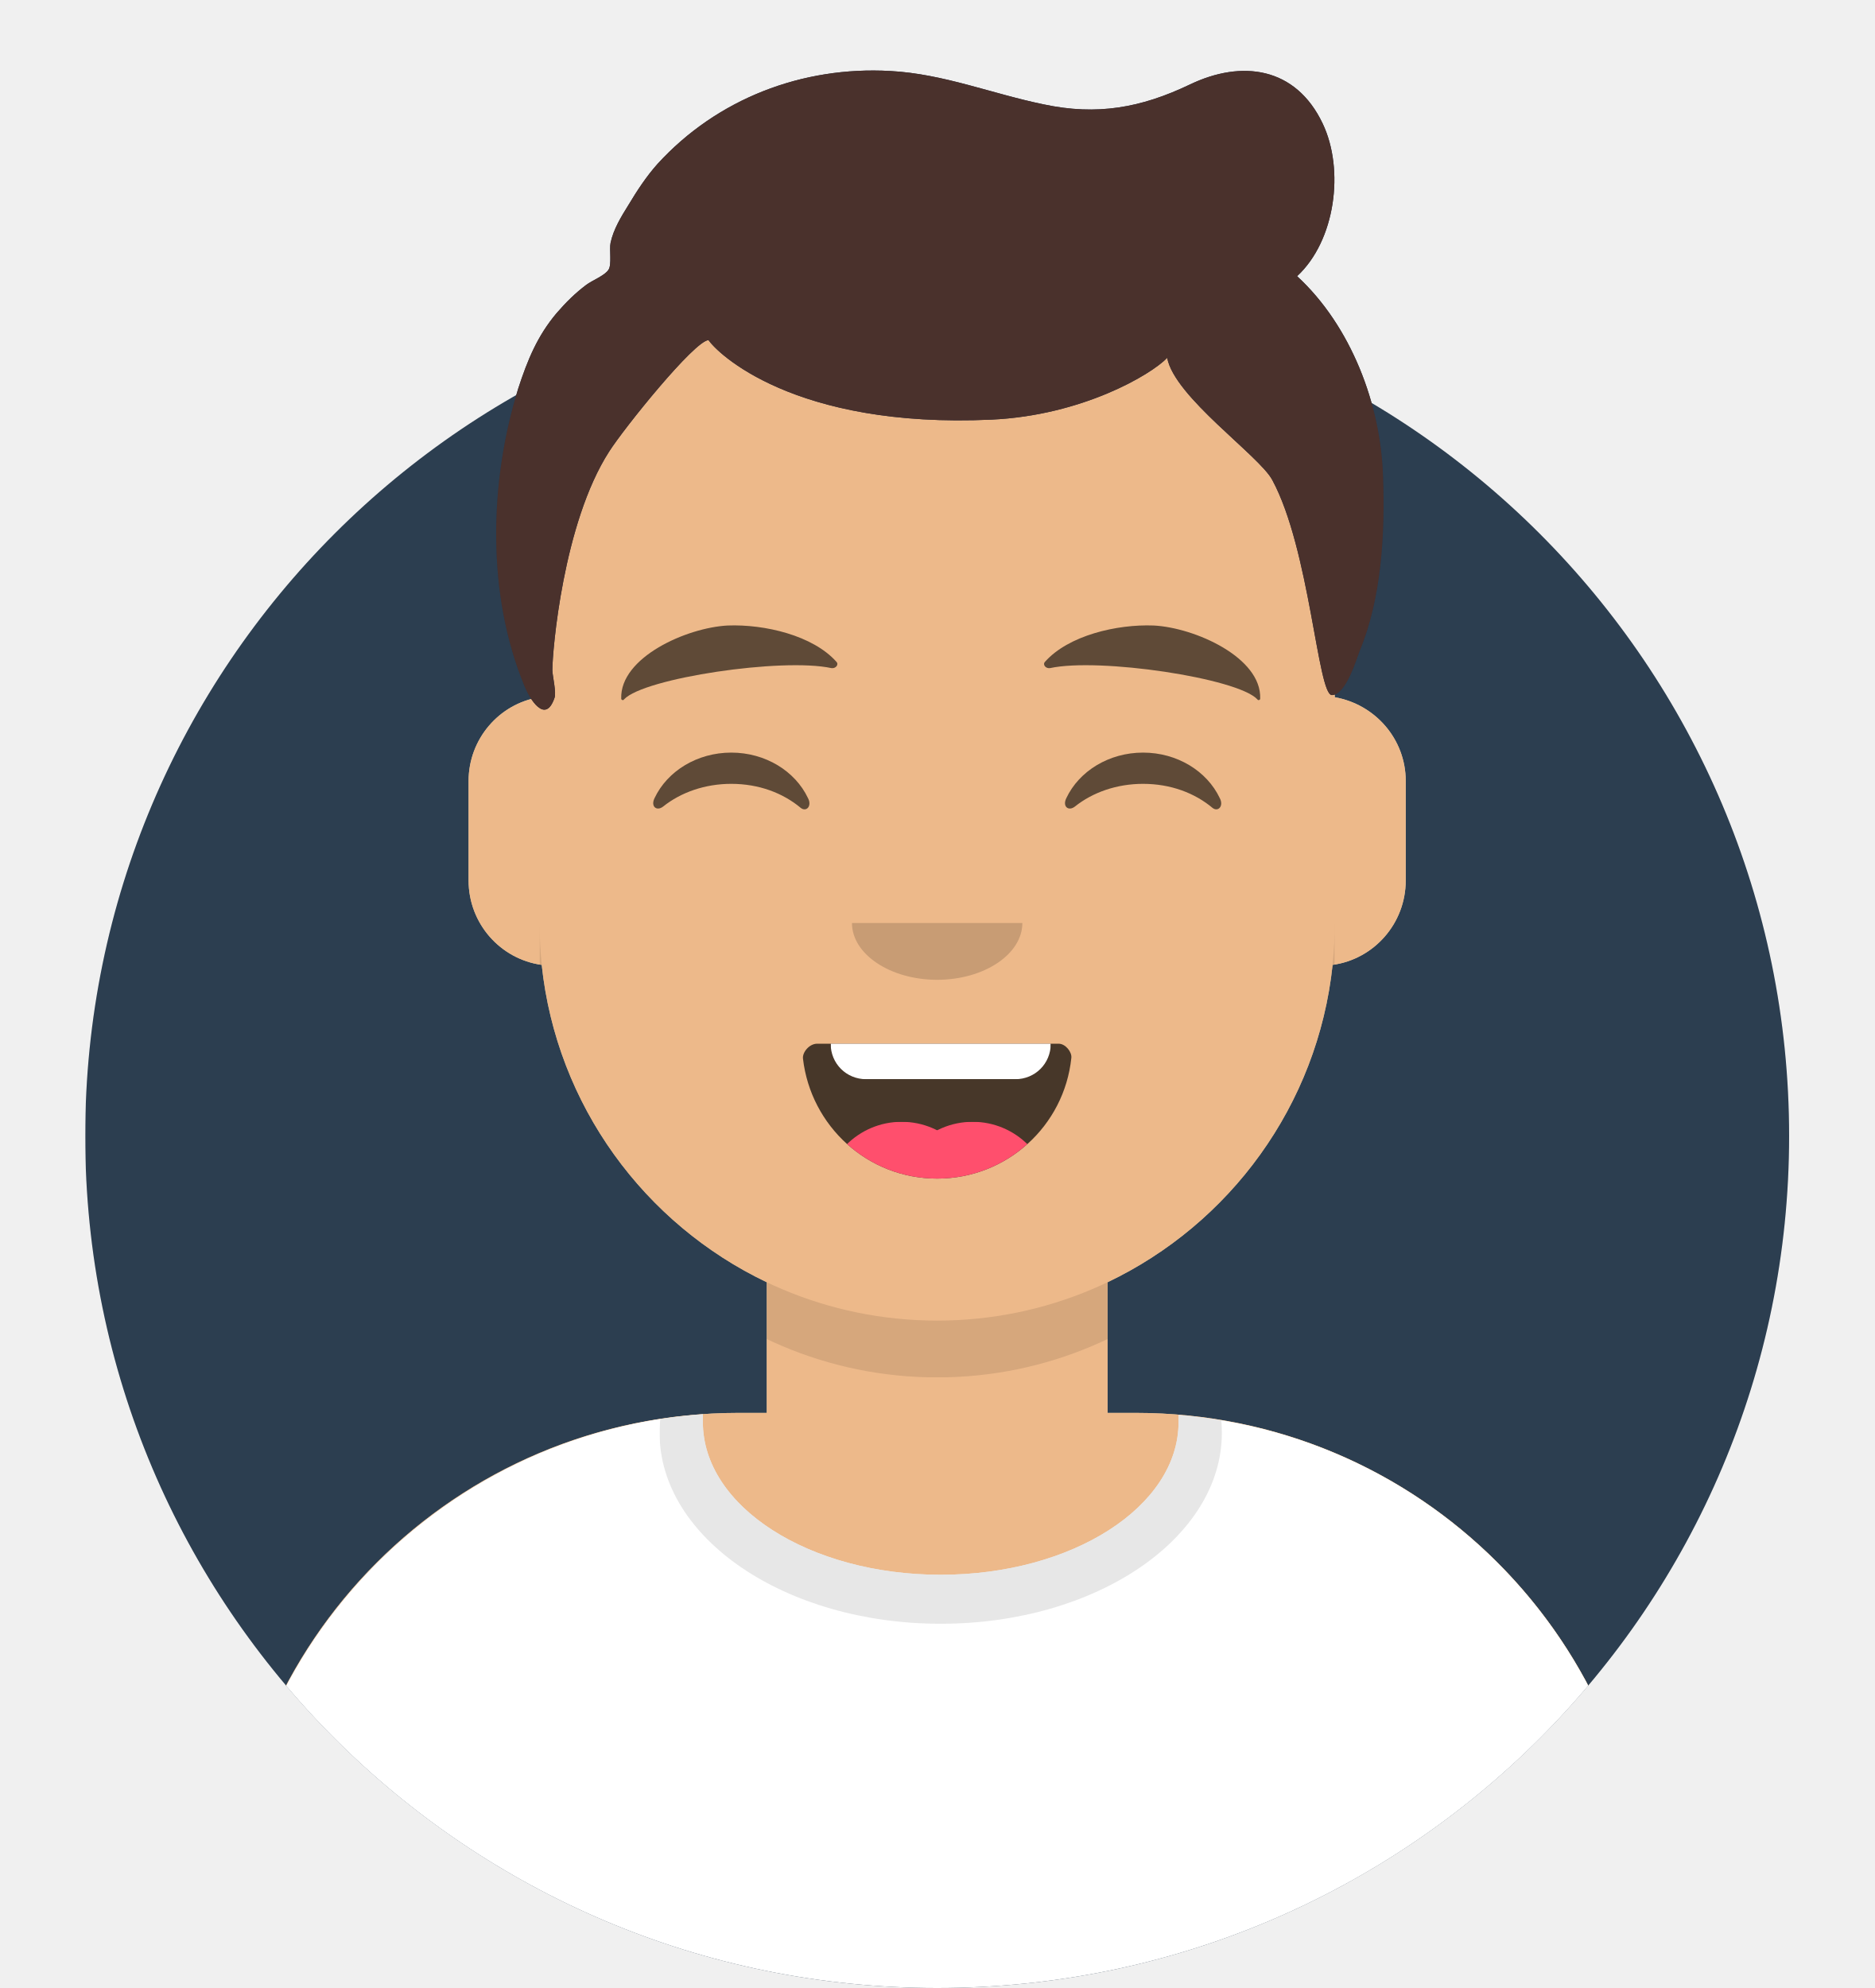
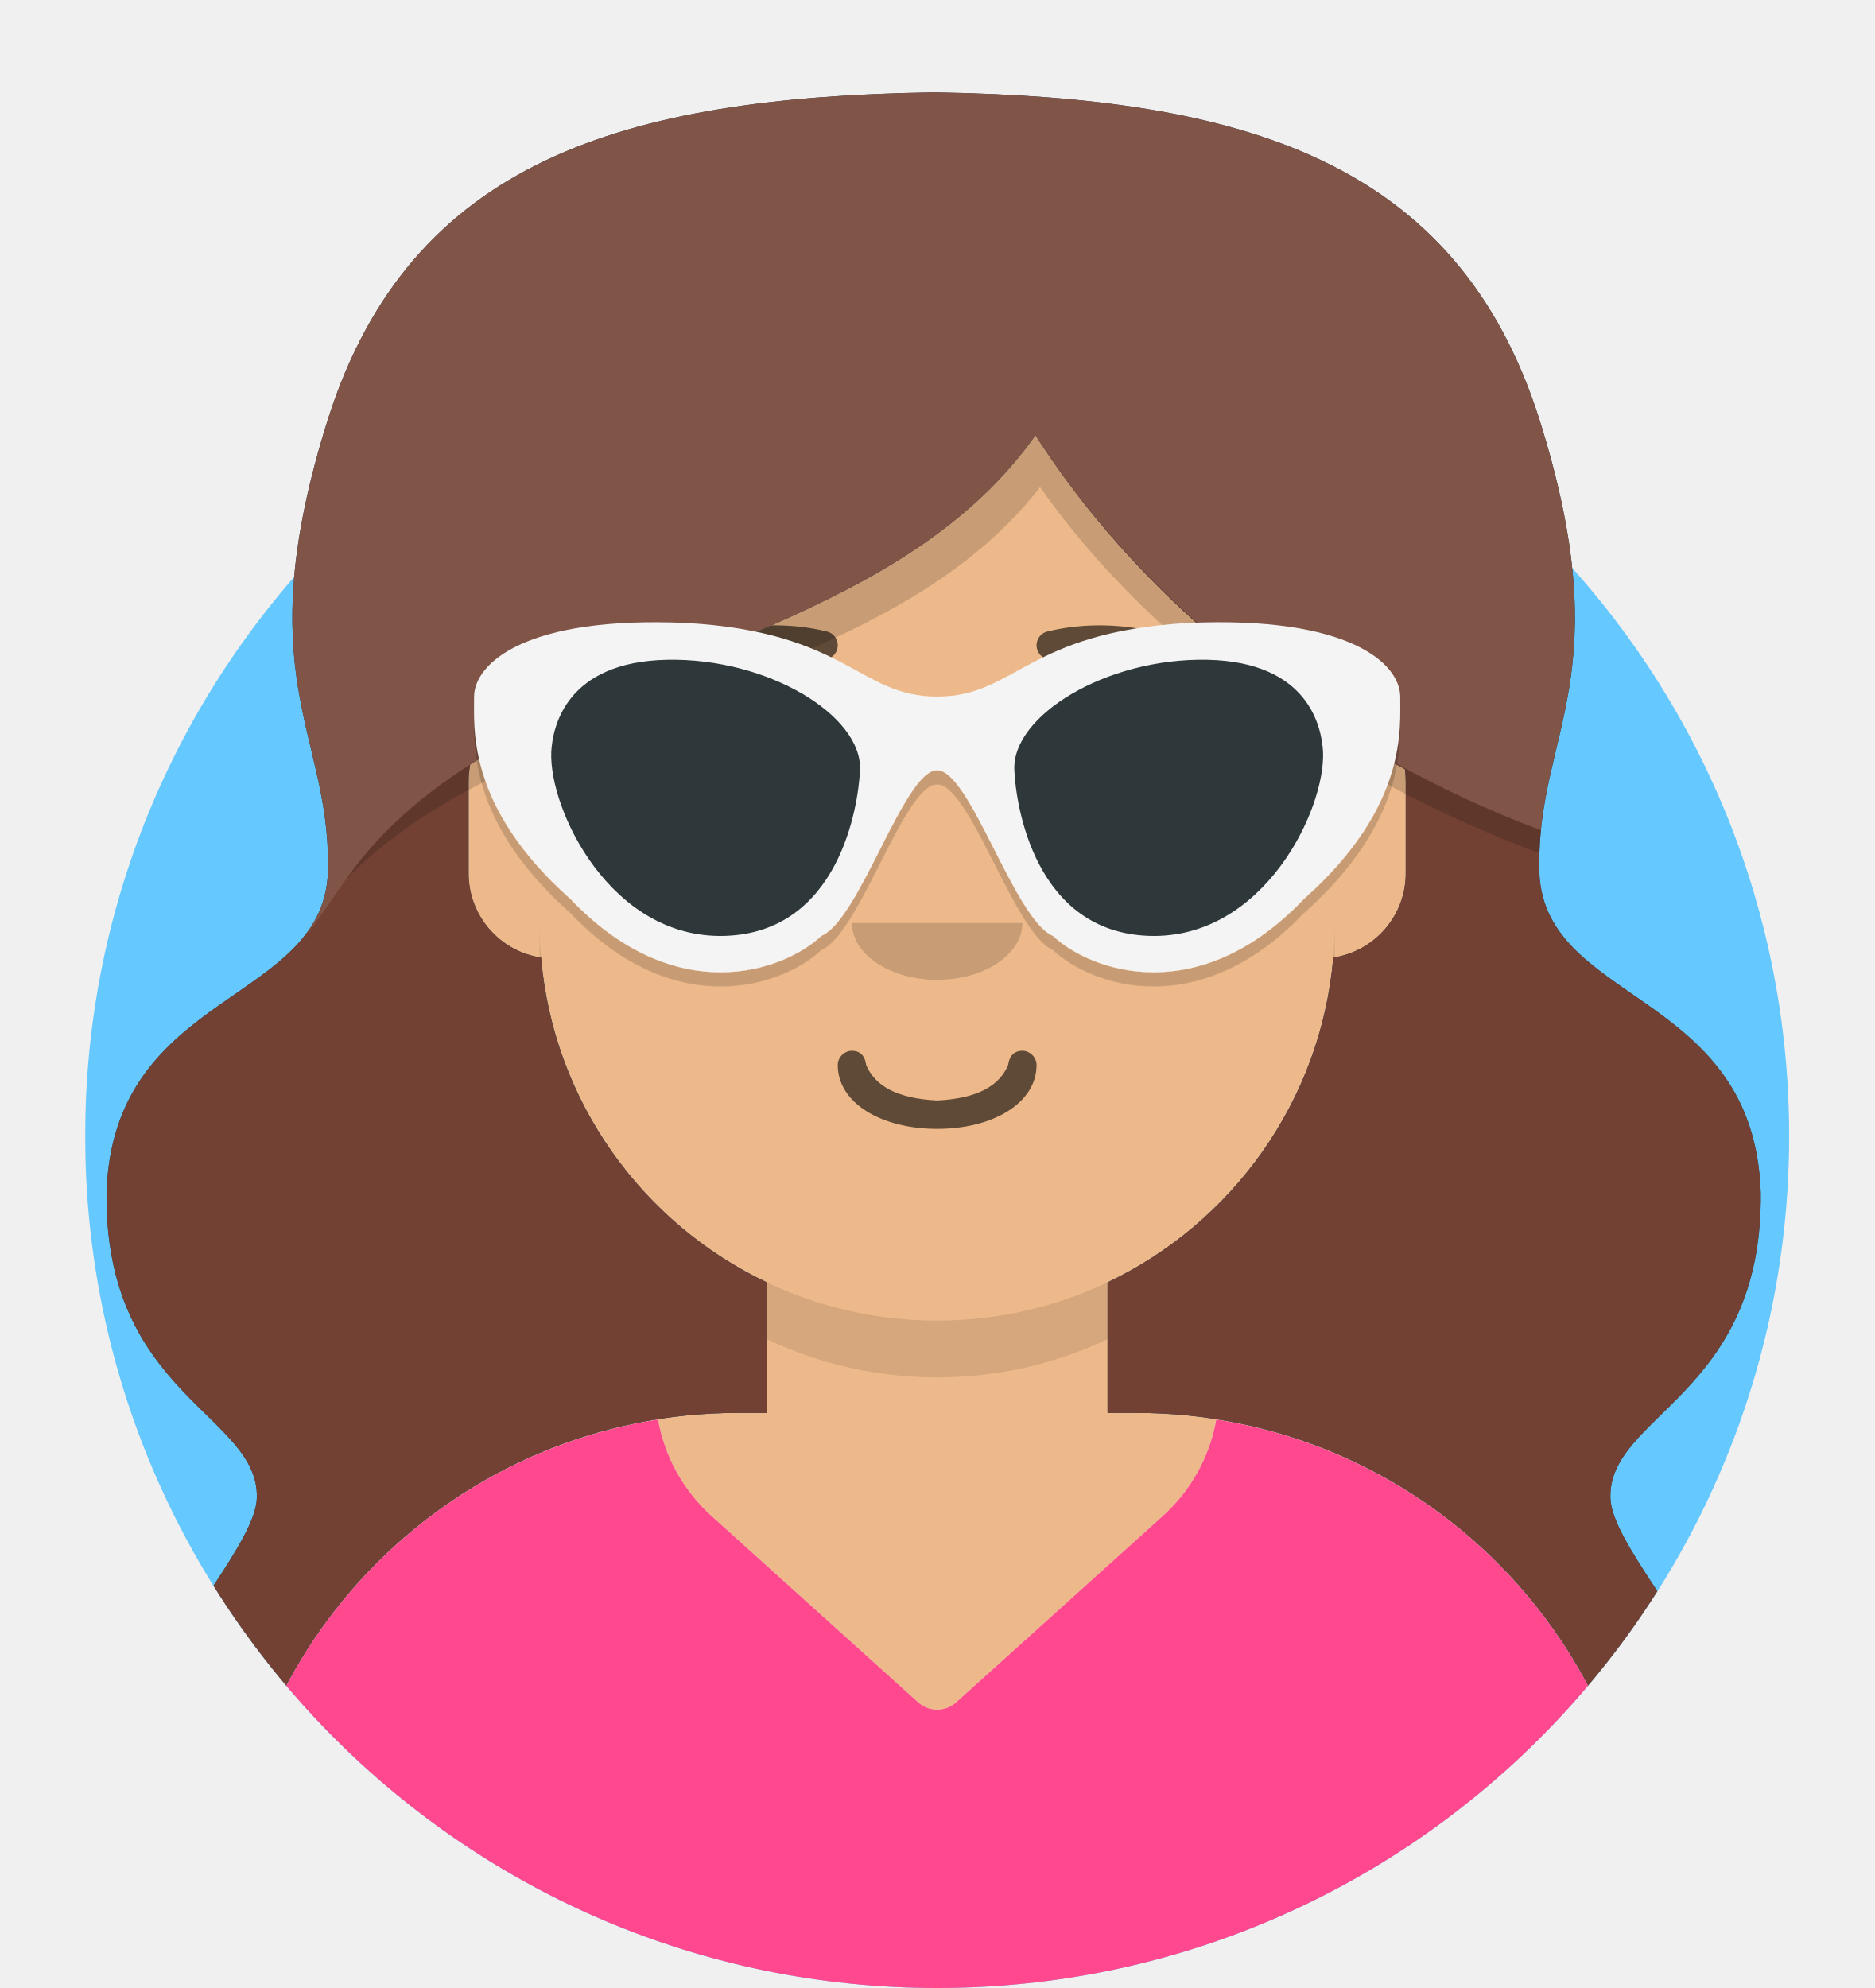
- <svg xmlns="http://www.w3.org/2000/svg" version="1.1" id="Layer_1" x="0px" y="0px" viewBox="0 0 264 280" style="enable-background:new 0 0 264 280;" xml:space="preserve">
-   <style type="text/css">
- 	.st0{fill-rule:evenodd;clip-rule:evenodd;fill:#E6E6E6;}
- 	.st1{filter:url(#Adobe_OpacityMaskFilter);}
- 	.st2{fill-rule:evenodd;clip-rule:evenodd;fill:#FFFFFF;}
- 	.st3{mask:url(#mask-2_1_);}
- 	.st4{fill-rule:evenodd;clip-rule:evenodd;fill:#2C3E50;}
- 	.st5{filter:url(#Adobe_OpacityMaskFilter_1_);}
- 	.st6{mask:url(#mask-4_1_);}
- 	.st7{fill-rule:evenodd;clip-rule:evenodd;fill:#D0C6AC;}
- 	.st8{filter:url(#Adobe_OpacityMaskFilter_2_);}
- 	.st9{mask:url(#mask-6_1_);}
- 	.st10{fill-rule:evenodd;clip-rule:evenodd;fill:#EDB98A;}
- 	.st11{filter:url(#Adobe_OpacityMaskFilter_3_);}
- 	.st12{mask:url(#mask-6_2_);fill-rule:evenodd;clip-rule:evenodd;fill-opacity:0.1;}
- 	.st13{filter:url(#Adobe_OpacityMaskFilter_4_);}
- 	.st14{mask:url(#react-mask-952_1_);}
- 	.st15{filter:url(#Adobe_OpacityMaskFilter_5_);}
- 	.st16{opacity:0.6;mask:url(#react-mask-952_2_);}
- 	.st17{fill-rule:evenodd;clip-rule:evenodd;fill-opacity:0.16;}
- 	.st18{fill-rule:evenodd;clip-rule:evenodd;fill-opacity:0.7;}
- 	.st19{filter:url(#Adobe_OpacityMaskFilter_6_);}
- 	.st20{mask:url(#react-mask-934_1_);fill-rule:evenodd;clip-rule:evenodd;fill:#FFFFFF;}
- 	.st21{filter:url(#Adobe_OpacityMaskFilter_7_);}
- 	.st22{mask:url(#react-mask-934_2_);}
- 	.st23{fill-rule:evenodd;clip-rule:evenodd;fill:#FF4F6D;}
- 	.st24{fill-rule:evenodd;clip-rule:evenodd;fill-opacity:0.6;}
- 	.st25{filter:url(#Adobe_OpacityMaskFilter_8_);}
- 	.st26{mask:url(#react-mask-925_1_);}
- 	.st27{fill-rule:evenodd;clip-rule:evenodd;fill:#28354B;}
- 	.st28{filter:url(#Adobe_OpacityMaskFilter_9_);}
- 	.st29{mask:url(#react-mask-924_1_);}
- 	.st30{fill-rule:evenodd;clip-rule:evenodd;fill:#4A312C;}
- </style>
-   <g>
-     <g transform="translate(-825, -1100)">
+ <svg xmlns="http://www.w3.org/2000/svg" xmlns:xlink="http://www.w3.org/1999/xlink" width="264px" height="280px" viewBox="0 0 264 280" version="1.1">
+   <defs>
+     <circle id="react-path-1" cx="120" cy="120" r="120" />
+     <path d="M12,160 C12,226.274 65.726,280 132,280 C198.274,280 252,226.274 252,160 L264,160 L264,-1.42108547e-14 L-3.19744231e-14,-1.42108547e-14 L-3.19744231e-14,160 L12,160 Z" id="react-path-2" />
+     <path d="M124,144.611 L124,163 L128,163 L128,163 C167.765,163 200,195.235 200,235 L200,244 L0,244 L0,235 C-4.86974701e-15,195.235 32.235,163 72,163 L72,163 L76,163 L76,144.611 C58.763,136.422 46.372,119.687 44.305,99.881 C38.48,99.058 34,94.052 34,88 L34,74 C34,68.054 38.325,63.118 44,62.166 L44,56 L44,56 C44,25.072 69.072,5.68137151e-15 100,0 L100,0 L100,0 C130.928,-5.68137151e-15 156,25.072 156,56 L156,62.166 C161.675,63.118 166,68.054 166,74 L166,88 C166,94.052 161.52,99.058 155.695,99.881 C153.628,119.687 141.237,136.422 124,144.611 Z" id="react-path-3" />
+   </defs>
+   <g id="Avataaar" stroke="none" stroke-width="1" fill="none" fill-rule="evenodd">
+     <g transform="translate(-825, -1100)" id="Avataaar/Circle">
      <g transform="translate(825, 1100)">
-         <g id="Circle" transform="translate(12, 40)">
-           <g id="Circle-Background">
-             <circle class="st0" cx="120" cy="120" r="120" />
-           </g>
-           <defs>
-             <filter id="Adobe_OpacityMaskFilter" filterUnits="userSpaceOnUse" x="0" y="0" width="240" height="240">
-               <feColorMatrix type="matrix" values="1 0 0 0 0  0 1 0 0 0  0 0 1 0 0  0 0 0 1 0" />
-             </filter>
-           </defs>
-           <mask maskUnits="userSpaceOnUse" x="0" y="0" width="240" height="240" id="mask-2_1_">
-             <g class="st1">
-               <circle id="path-1_1_" class="st2" cx="120" cy="120" r="120" />
-             </g>
+         <g id="Circle" stroke-width="1" fill-rule="evenodd" transform="translate(12, 40)">
+           <mask id="react-mask-4" fill="white">
+             <use xlink:href="#react-path-1" />
          </mask>
-           <g class="st3">
-             <rect class="st4" width="240" height="240" />
+           <use id="Circle-Background" fill="#E6E6E6" xlink:href="#react-path-1" />
+           <g id="Color/Palette/Blue-01" mask="url(#react-mask-4)" fill="#65C9FF">
+             <rect id="🖍Color" x="0" y="0" width="240" height="240" />
          </g>
        </g>
-         <g id="Mask">
- 			</g>
-         <defs>
-           <filter id="Adobe_OpacityMaskFilter_1_" filterUnits="userSpaceOnUse" x="-1" y="0" width="265" height="280">
-             <feColorMatrix type="matrix" values="1 0 0 0 0  0 1 0 0 0  0 0 1 0 0  0 0 0 1 0" />
-           </filter>
-         </defs>
-         <mask maskUnits="userSpaceOnUse" x="-1" y="0" width="265" height="280" id="mask-4_1_">
-           <g class="st5">
-             <path id="path-3_1_" class="st2" d="M12,160c0,66.3,53.7,120,120,120s120-53.7,120-120h12V0H0v160H12z" />
-           </g>
+         <mask id="react-mask-5" fill="white">
+           <use xlink:href="#react-path-2" />
        </mask>
-         <g id="Avataaar" class="st6">
+         <g id="Mask" />
+         <g id="Avataaar" stroke-width="1" fill-rule="evenodd" mask="url(#react-mask-5)">
          <g id="Body" transform="translate(32, 36)">
-             <g>
-               <path class="st7" d="M124,144.6V163h4l0,0c39.8,0,72,32.2,72,72v9H0v-9c0-39.8,32.2-72,72-72l0,0h4v-18.4        c-17.2-8.2-29.6-24.9-31.7-44.7C38.5,99.1,34,94.1,34,88V74c0-5.9,4.3-10.9,10-11.8V56l0,0c0-30.9,25.1-56,56-56l0,0l0,0        c30.9,0,56,25.1,56,56v6.2c5.7,1,10,5.9,10,11.8v14c0,6.1-4.5,11.1-10.3,11.9C153.6,119.7,141.2,136.4,124,144.6z" />
-             </g>
-             <defs>
-               <filter id="Adobe_OpacityMaskFilter_2_" filterUnits="userSpaceOnUse" x="-32" y="0" width="264" height="244">
-                 <feColorMatrix type="matrix" values="1 0 0 0 0  0 1 0 0 0  0 0 1 0 0  0 0 0 1 0" />
-               </filter>
-             </defs>
-             <mask maskUnits="userSpaceOnUse" x="-32" y="0" width="264" height="244" id="mask-6_1_">
-               <g class="st8">
-                 <path id="path-5_1_" class="st2" d="M124,144.6V163h4l0,0c39.8,0,72,32.2,72,72v9H0v-9c0-39.8,32.2-72,72-72l0,0h4v-18.4         c-17.2-8.2-29.6-24.9-31.7-44.7C38.5,99.1,34,94.1,34,88V74c0-5.9,4.3-10.9,10-11.8V56l0,0c0-30.9,25.1-56,56-56l0,0l0,0         c30.9,0,56,25.1,56,56v6.2c5.7,1,10,5.9,10,11.8v14c0,6.1-4.5,11.1-10.3,11.9C153.6,119.7,141.2,136.4,124,144.6z" />
-               </g>
+             <mask id="react-mask-6" fill="white">
+               <use xlink:href="#react-path-3" />
            </mask>
-             <g class="st9">
-               <g id="Color" transform="translate(-32, 0)">
-                 <rect class="st10" width="264" height="244" />
+             <use fill="#D0C6AC" xlink:href="#react-path-3" />
+             <g id="Skin/👶🏽-03-Brown" mask="url(#react-mask-6)" fill="#EDB98A">
+               <g transform="translate(0, 0)" id="Color">
+                 <rect x="0" y="0" width="264" height="280" />
              </g>
            </g>
+             <path d="M156,79 L156,102 C156,132.928 130.928,158 100,158 C69.072,158 44,132.928 44,102 L44,79 L44,94 C44,124.928 69.072,150 100,150 C130.928,150 156,124.928 156,94 L156,79 Z" id="Neck-Shadow" fill-opacity="0.1" fill="#000000" mask="url(#react-mask-6)" />
+           </g>
+           <g id="Clothing/Shirt-V-Neck" transform="translate(0, 170)">
            <defs>
-               <filter id="Adobe_OpacityMaskFilter_3_" filterUnits="userSpaceOnUse" x="44" y="79" width="112" height="79">
-                 <feColorMatrix type="matrix" values="1 0 0 0 0  0 1 0 0 0  0 0 1 0 0  0 0 0 1 0" />
-               </filter>
+               <path d="M171.32,29.936 C205.706,35.367 232,65.139 232,101.052 L232,110 L32,110 L32,101.052 C32,65.138 58.294,35.366 92.682,29.936 C93.584,35.005 96.116,39.824 100.236,43.539 L100.236,43.539 L129.321,69.768 C130.843,71.14 133.157,71.14 134.679,69.768 L134.679,69.768 L163.764,43.539 C164.189,43.155 164.601,42.756 164.998,42.343 C168.414,38.787 170.517,34.452 171.32,29.936 Z" id="react-path-75" />
            </defs>
-             <mask maskUnits="userSpaceOnUse" x="44" y="79" width="112" height="79" id="mask-6_2_">
-               <g class="st11">
-                 <path id="path-5_2_" class="st2" d="M124,144.6V163h4l0,0c39.8,0,72,32.2,72,72v9H0v-9c0-39.8,32.2-72,72-72l0,0h4v-18.4         c-17.2-8.2-29.6-24.9-31.7-44.7C38.5,99.1,34,94.1,34,88V74c0-5.9,4.3-10.9,10-11.8V56l0,0c0-30.9,25.1-56,56-56l0,0l0,0         c30.9,0,56,25.1,56,56v6.2c5.7,1,10,5.9,10,11.8v14c0,6.1-4.5,11.1-10.3,11.9C153.6,119.7,141.2,136.4,124,144.6z" />
-               </g>
+             <mask id="react-mask-76" fill="white">
+               <use xlink:href="#react-path-75" />
            </mask>
-             <path id="Neck-Shadow" class="st12" d="M156,79v23c0,30.9-25.1,56-56,56s-56-25.1-56-56V79v15c0,30.9,25.1,56,56,56       s56-25.1,56-56V79z" />
+             <use id="Clothes" fill="#E6E6E6" fill-rule="evenodd" xlink:href="#react-path-75" />
+             <g id="Color/Palette/Gray-01" mask="url(#react-mask-76)" fill-rule="evenodd" fill="#FF488E">
+               <rect id="🖍Color" x="0" y="0" width="264" height="110" />
+             </g>
          </g>
-           <g transform="translate(0, 170)">
-             <g id="Clothes">
-               <path class="st0" d="M166,29.3c37,3,66,34,66,71.8v8.9H32v-8.9C32,63,61.6,31.8,99,29.2c0,0.4,0,0.7,0,1.1        c0,11.9,15,21.5,33.5,21.5S166,42.2,166,30.3C166,30,166,29.6,166,29.3z" />
+           <g id="Face" transform="translate(76, 82)" fill="#000000">
+             <g id="Mouth/Twinkle" transform="translate(2, 52)" fill-opacity="0.6" fill-rule="nonzero" fill="#000000">
+               <path d="M40,16 C40,21.372 46.158,25 54,25 C61.842,25 68,21.372 68,16 C68,14.895 67.05,14 66,14 C64.707,14 64.13,14.905 64,16 C62.758,18.938 59.683,20.716 54,21 C48.317,20.716 45.242,18.938 44,16 C43.87,14.905 43.293,14 42,14 C40.95,14 40,14.895 40,16 Z" id="Mouth" />
            </g>
-             <defs>
-               <filter id="Adobe_OpacityMaskFilter_4_" filterUnits="userSpaceOnUse" x="0" y="0" width="264" height="110">
-                 <feColorMatrix type="matrix" values="1 0 0 0 0  0 1 0 0 0  0 0 1 0 0  0 0 0 1 0" />
-               </filter>
-             </defs>
-             <mask maskUnits="userSpaceOnUse" x="0" y="0" width="264" height="110" id="react-mask-952_1_">
-               <g class="st13">
-                 <path id="react-path-951_1_" class="st2" d="M166,29.3c37,3,66,34,66,71.8v8.9H32v-8.9C32,63,61.6,31.8,99,29.2         c0,0.4,0,0.7,0,1.1c0,11.9,15,21.5,33.5,21.5S166,42.2,166,30.3C166,30,166,29.6,166,29.3z" />
-               </g>
-             </mask>
-             <g class="st14">
-               <rect class="st2" width="264" height="110" />
+             <g id="Nose/Default" transform="translate(28, 40)" fill-opacity="0.16">
+               <path d="M16,8 C16,12.418 21.373,16 28,16 L28,16 C34.627,16 40,12.418 40,8" id="Nose" />
            </g>
-             <defs>
-               <filter id="Adobe_OpacityMaskFilter_5_" filterUnits="userSpaceOnUse" x="92.9" y="4.9" width="79.3" height="53.8">
-                 <feColorMatrix type="matrix" values="1 0 0 0 0  0 1 0 0 0  0 0 1 0 0  0 0 0 1 0" />
-               </filter>
-             </defs>
-             <mask maskUnits="userSpaceOnUse" x="92.9" y="4.9" width="79.3" height="53.8" id="react-mask-952_2_">
-               <g class="st15">
-                 <path id="react-path-951_2_" class="st2" d="M166,29.3c37,3,66,34,66,71.8v8.9H32v-8.9C32,63,61.6,31.8,99,29.2         c0,0.4,0,0.7,0,1.1c0,11.9,15,21.5,33.5,21.5S166,42.2,166,30.3C166,30,166,29.6,166,29.3z" />
-               </g>
-             </mask>
-             <g id="Shadowy" class="st16">
-               <g transform="translate(92, 4)">
-                 <ellipse class="st17" cx="40.5" cy="27.8" rx="39.6" ry="26.9" />
+             <g id="Eyes/Default-😀" transform="translate(0, 8)" fill-opacity="0.6">
+               <circle id="Eye" cx="30" cy="22" r="6" />
+               <circle id="Eye" cx="82" cy="22" r="6" />
+             </g>
+             <g id="Eyebrow/Outline/Default" fill-opacity="0.6">
+               <g id="I-Browse" transform="translate(12, 6)">
+                 <path d="M3.63,11.159 C7.545,5.65 18.278,2.561 27.523,4.831 C28.596,5.095 29.679,4.439 29.942,3.366 C30.206,2.293 29.55,1.21 28.477,0.947 C17.74,-1.69 5.312,1.887 0.37,8.841 C-0.27,9.742 -0.059,10.99 0.841,11.63 C1.742,12.27 2.99,12.059 3.63,11.159 Z" id="Eyebrow" fill-rule="nonzero" />
+                 <path d="M61.63,11.159 C65.545,5.65 76.278,2.561 85.523,4.831 C86.596,5.095 87.679,4.439 87.942,3.366 C88.206,2.293 87.55,1.21 86.477,0.947 C75.74,-1.69 63.312,1.887 58.37,8.841 C57.73,9.742 57.941,10.99 58.841,11.63 C59.742,12.27 60.99,12.059 61.63,11.159 Z" id="Eyebrow" fill-rule="nonzero" transform="translate(73.00015, 6.039198) scale(-1, 1) translate(-73.00015, -6.039198) " />
              </g>
            </g>
          </g>
-           <g id="Face" transform="translate(76, 82)">
-             <g transform="translate(2, 52)">
-               <g id="Mouth">
-                 <path class="st18" d="M35.1,15.1C36.2,24.6,44.2,32,54,32c9.8,0,17.9-7.4,18.9-17c0.1-0.8-0.8-2-1.8-2c-14.9,0-26.3,0-34,0         C36,13,35,14.2,35.1,15.1z" />
-               </g>
-               <defs>
-                 <filter id="Adobe_OpacityMaskFilter_6_" filterUnits="userSpaceOnUse" x="39" y="2" width="31" height="16">
-                   <feColorMatrix type="matrix" values="1 0 0 0 0  0 1 0 0 0  0 0 1 0 0  0 0 0 1 0" />
-                 </filter>
-               </defs>
-               <mask maskUnits="userSpaceOnUse" x="39" y="2" width="31" height="16" id="react-mask-934_1_">
-                 <g class="st19">
-                   <path id="react-path-933_1_" class="st2" d="M35.1,15.1C36.2,24.6,44.2,32,54,32c9.8,0,17.9-7.4,18.9-17          c0.1-0.8-0.8-2-1.8-2c-14.9,0-26.3,0-34,0C36,13,35,14.2,35.1,15.1z" />
+           <g id="Top" stroke-width="1" fill-rule="evenodd">
+             <defs>
+               <rect id="react-path-56" x="0" y="0" width="264" height="280" />
+               <path d="M222.385,182.806 C217.011,188.518 211.648,192.128 211.831,198 C212.148,209.889 255.439,245.051 217,267 L16.005,267 C-22.434,245.051 20.857,209.889 21.174,198 C21.357,192.128 15.994,188.518 10.62,182.806 C5.247,177.094 -0.137,169.28 0.003,155 C0.944,125.972 31.372,128.588 31.203,109 C31.372,89.999 19.814,82.161 31.203,46 C42.84,9.539 72.917,0.768 116.003,0.016 L116.003,0 C116.17,0.002 116.336,0.005 116.503,0.008 C116.669,0.005 116.836,0.002 117.003,0 L117.003,0.016 C160.089,0.768 190.166,9.539 201.803,46 C213.191,82.161 201.634,89.999 201.803,109 C201.634,128.588 232.061,125.972 233.003,155 C233.143,169.28 227.758,177.094 222.385,182.806 Z M182.884,95.325 C161.364,83.737 142.89,67.144 130.846,48.302 C112.764,73.924 76.53,78.535 51.224,94.68 C51.077,95.431 51,96.206 51,97 L51,110 C51,116.019 55.431,121.002 61.209,121.867 C62.952,142.115 75.469,159.283 93,167.611 L93,186 L89,186 L89,186 C49.235,186 17,218.235 17,258 L17,267 L217,267 L217,258 C217,218.235 184.765,186 145,186 L141,186 L141,167.611 C158.531,159.283 171.048,142.115 172.791,121.867 C178.569,121.002 183,116.019 183,110 L183,97 C183,96.432 182.96,95.872 182.884,95.325 Z" id="react-path-57" />
+               <path d="M222.385,182.806 C217.011,188.518 211.648,192.128 211.831,198 C212.148,209.889 255.439,245.051 217,267 L16.005,267 C-22.434,245.051 20.857,209.889 21.174,198 C21.357,192.128 15.994,188.518 10.62,182.806 C5.247,177.094 -0.137,169.28 0.003,155 C0.944,125.972 31.372,128.588 31.203,109 C31.372,89.999 19.814,82.161 31.203,46 C42.84,9.539 72.917,0.768 116.003,0.016 L116.003,0 C116.17,0.002 116.336,0.005 116.503,0.008 C116.669,0.005 116.836,0.002 117.003,0 L117.003,0.016 C160.089,0.768 190.166,9.539 201.803,46 C213.191,82.161 201.634,89.999 201.803,109 C201.634,128.588 232.061,125.972 233.003,155 C233.143,169.28 227.758,177.094 222.385,182.806 Z M93,186 L89,186 L89,186 C49.235,186 17,218.235 17,258 L17,267 L217,267 L217,258 C217,218.235 184.765,186 145,186 L141,186 L141,140 L93,140 L93,186 Z" id="react-path-58" />
+             </defs>
+             <mask id="react-mask-54" fill="white">
+               <use xlink:href="#react-path-56" />
+             </mask>
+             <g id="Mask" />
+             <g id="Top/Long-Hair/Big-Hair" mask="url(#react-mask-54)">
+               <g transform="translate(-1, 0)">
+                 <g id="Hair" stroke-width="1" fill="none" fill-rule="evenodd" transform="translate(16, 13)">
+                   <mask id="react-mask-55" fill="white">
+                     <use xlink:href="#react-path-57" />
+                   </mask>
+                   <use fill="#314756" xlink:href="#react-path-57" />
+                   <g id="Skin/👶🏽-03-Brown" mask="url(#react-mask-55)" fill="#724133">
+                     <g transform="translate(0, 0) " id="Color">
+                       <rect x="0" y="0" width="264" height="280" />
+                     </g>
+                   </g>
                </g>
-               </mask>
-               <path id="Teeth" class="st20" d="M44,2h21c2.8,0,5,2.2,5,5v6c0,2.8-2.2,5-5,5H44c-2.8,0-5-2.2-5-5V7C39,4.2,41.2,2,44,2z" />
-               <defs>
-                 <filter id="Adobe_OpacityMaskFilter_7_" filterUnits="userSpaceOnUse" x="38" y="24" width="32" height="22">
-                   <feColorMatrix type="matrix" values="1 0 0 0 0  0 1 0 0 0  0 0 1 0 0  0 0 0 1 0" />
-                 </filter>
-               </defs>
-               <mask maskUnits="userSpaceOnUse" x="38" y="24" width="32" height="22" id="react-mask-934_2_">
-                 <g class="st21">
-                   <path id="react-path-933_2_" class="st2" d="M35.1,15.1C36.2,24.6,44.2,32,54,32c9.8,0,17.9-7.4,18.9-17          c0.1-0.8-0.8-2-1.8-2c-14.9,0-26.3,0-34,0C36,13,35,14.2,35.1,15.1z" />
+                 <g id="Shadow" stroke-width="1" fill="none" fill-rule="evenodd" transform="translate(16, 13)">
+                   <mask id="react-mask-53" fill="white">
+                     <use xlink:href="#react-path-58" />
+                   </mask>
+                   <g id="Shape" />
+                   <path d="M30.099,115.057 C27.725,118.083 24.53,122.528 24.362,122.194 C26.235,119.811 27.375,117.012 27.341,113.436 C27.518,95.335 15.437,87.867 27.341,53.419 C28.01,51.509 29.107,49.704 30.586,48.005 C20.243,82.459 31.369,90.356 31.203,109 C31.222,111.295 30.822,113.285 30.099,115.057 Z M202.419,48.005 C203.898,49.704 204.996,51.509 205.664,53.419 C215.822,82.813 208.516,92.563 206.264,106.036 C205.964,106.841 206.195,107.79 205.88,108.603 C175.207,98.145 147.59,78.56 131.495,55.612 C108.711,85.036 58.354,85.373 33.674,110.936 C34.061,110.392 34.428,109.885 34.758,109.446 C57.294,79.527 108.247,80.324 130.846,48.302 C146.244,72.39 172.664,92.95 202.009,103.927 C202.31,103.073 202.09,102.077 202.376,101.233 C204.484,87.4 211.215,77.307 202.419,48.005 Z" id="Shadow-Mask" fill-opacity="0.16" fill="#000000" mask="url(#react-mask-53)" />
                </g>
-               </mask>
-               <g id="Tongue" class="st22">
-                 <g transform="translate(38, 24)">
-                   <circle class="st23" cx="11" cy="11" r="11" />
-                   <circle class="st23" cx="21" cy="11" r="11" />
-                 </g>
-               </g>
-             </g>
-             <g transform="translate(28, 40)">
-               <path id="Nose" class="st17" d="M16,8c0,4.4,5.4,8,12,8l0,0c6.6,0,12-3.6,12-8" />
-             </g>
-             <g transform="translate(0, 8)">
-               <path id="Squint" class="st24" d="M16.2,22.4C18,18.6,22.2,16,27,16c4.8,0,9,2.6,10.8,6.4c0.6,1.1-0.2,2-1,1.4        c-2.5-2.1-5.9-3.4-9.8-3.4c-3.7,0-7.1,1.2-9.6,3.2C16.5,24.3,15.6,23.6,16.2,22.4z" />
-               <path class="st24" d="M74.2,22.4C76,18.6,80.2,16,85,16c4.8,0,9,2.6,10.8,6.4c0.6,1.1-0.2,2-1,1.4c-2.5-2.1-5.9-3.4-9.8-3.4        c-3.7,0-7.1,1.2-9.6,3.2C74.5,24.3,73.6,23.6,74.2,22.4z" />
-             </g>
-             <g>
-               <path id="Eyebrow" class="st24" d="M26.5,6.1c-5.8,0.3-15.2,4.5-15,10.3c0,0.2,0.3,0.3,0.4,0.1c2.8-3,22.3-5.9,29.2-4.4        c0.6,0.1,1.1-0.5,0.7-0.9C38.5,7.5,31.7,5.9,26.5,6.1" />
-               <path class="st24" d="M86.5,6.1c5.8,0.3,15.2,4.5,15,10.3c0,0.2-0.3,0.3-0.4,0.1c-2.8-3-22.3-5.9-29.2-4.4        c-0.6,0.1-1.1-0.5-0.7-0.9C74.5,7.5,81.3,5.9,86.5,6.1" />
-             </g>
-           </g>
-           <g id="Top">
-             <defs>
-               <filter id="Adobe_OpacityMaskFilter_8_" filterUnits="userSpaceOnUse" x="-1" y="0" width="264" height="280">
-                 <feColorMatrix type="matrix" values="1 0 0 0 0  0 1 0 0 0  0 0 1 0 0  0 0 0 1 0" />
-               </filter>
-             </defs>
-             <mask maskUnits="userSpaceOnUse" x="-1" y="0" width="264" height="280" id="react-mask-925_1_">
-               <g class="st25">
-                 <rect id="react-path-927_1_" class="st2" width="264" height="280" />
-               </g>
-             </mask>
-             <g class="st26">
-               <g transform="translate(-1, 0)">
-                 <g id="Short-Hair">
-                   <path class="st27" d="M183.7,38.9c5.4-5,6.7-15,3.6-21.5c-3.8-8-11.4-9-18.7-5.5c-6.9,3.3-13.1,4.4-20.6,2.8          c-7.3-1.5-14.1-4.3-21.6-4.7C114,9.3,102,13.9,93.6,23.1c-1.6,1.8-2.9,3.8-4.1,5.8c-1,1.6-2.1,3.4-2.5,5.3          c-0.2,0.9,0.2,3.1-0.3,3.8c-0.5,0.8-2.3,1.5-3.1,2.1c-1.6,1.2-2.9,2.5-4.2,4c-2.7,3.2-4.1,6.6-5.4,10.6          c-4.1,13.2-4.5,29,0.9,42c0.7,1.7,2.9,5.4,4.2,1.6c0.3-0.7-0.3-3.2-0.3-3.9c0-2.7,1.5-20.7,8-30.8c2.1-3.3,12-15.6,14-15.7          c1.1,1.7,11.9,12.5,39.9,11.2c12.7-0.6,22.4-6.3,24.7-8.7c1,5.5,13,13.8,14.8,17.2c5.3,9.8,6.4,30.3,8.4,30.3          s3.5-5.2,3.9-6.2c3.1-7.4,3.6-16.6,3.3-24.6C195.5,57,191.3,45.9,183.7,38.9z" />
-                 </g>
-                 <defs>
-                   <filter id="Adobe_OpacityMaskFilter_9_" filterUnits="userSpaceOnUse" x="0" y="0" width="264" height="280">
-                     <feColorMatrix type="matrix" values="1 0 0 0 0  0 1 0 0 0  0 0 1 0 0  0 0 0 1 0" />
-                   </filter>
-                 </defs>
-                 <mask maskUnits="userSpaceOnUse" x="0" y="0" width="264" height="280" id="react-mask-924_1_">
-                   <g class="st28">
-                     <path id="react-path-926_1_" class="st2" d="M183.7,38.9c5.4-5,6.7-15,3.6-21.5c-3.8-8-11.4-9-18.7-5.5           c-6.9,3.3-13.1,4.4-20.6,2.8c-7.3-1.5-14.1-4.3-21.6-4.7C114,9.3,102,13.9,93.6,23.1c-1.6,1.8-2.9,3.8-4.1,5.8           c-1,1.6-2.1,3.4-2.5,5.3c-0.2,0.9,0.2,3.1-0.3,3.8c-0.5,0.8-2.3,1.5-3.1,2.1c-1.6,1.2-2.9,2.5-4.2,4           c-2.7,3.2-4.1,6.6-5.4,10.6c-4.1,13.2-4.5,29,0.9,42c0.7,1.7,2.9,5.4,4.2,1.6c0.3-0.7-0.3-3.2-0.3-3.9           c0-2.7,1.5-20.7,8-30.8c2.1-3.3,12-15.6,14-15.7c1.1,1.7,11.9,12.5,39.9,11.2c12.7-0.6,22.4-6.3,24.7-8.7           c1,5.5,13,13.8,14.8,17.2c5.3,9.8,6.4,30.3,8.4,30.3s3.5-5.2,3.9-6.2c3.1-7.4,3.6-16.6,3.3-24.6           C195.5,57,191.3,45.9,183.7,38.9z" />
-                   </g>
-                 </mask>
-                 <g class="st29">
-                   <g transform="translate(0, 0) ">
-                     <rect class="st30" width="264" height="280" />
+                 <path d="M50.758,122.446 C73.294,92.527 124.247,93.324 146.846,61.302 C162.244,85.39 188.664,105.95 218.009,116.927 C218.31,116.073 218.09,115.077 218.376,114.233 C220.531,100.089 227.52,89.855 217.803,59 C206.166,22.539 176.089,13.768 133.003,13.016 C132.336,13.005 132.17,13.002 132.003,13 C88.917,13.768 58.84,22.539 47.203,59 C35.814,95.161 47.372,102.999 47.203,122 C47.235,125.753 46.144,128.691 44.353,131.193 C44.536,131.595 48.506,125.437 50.758,122.446 Z" id="Light" fill-opacity="0.1" fill="#FFFFFF" fill-rule="evenodd" />
+                 <g id="Top/_Resources/Kurt" fill="none" transform="translate(62, 85)" stroke-width="1">
+                   <defs>
+                     <filter x="-0.8%" y="-2.0%" width="101.5%" height="108.0%" filterUnits="objectBoundingBox" id="react-filter-81">
+                       <feOffset dx="0" dy="2" in="SourceAlpha" result="shadowOffsetOuter1" />
+                       <feColorMatrix values="0 0 0 0 0   0 0 0 0 0   0 0 0 0 0  0 0 0 0.16 0" type="matrix" in="shadowOffsetOuter1" result="shadowMatrixOuter1" />
+                       <feMerge>
+                         <feMergeNode in="shadowMatrixOuter1" />
+                         <feMergeNode in="SourceGraphic" />
+                       </feMerge>
+                     </filter>
+                   </defs>
+                   <g id="Kurts" filter="url(#react-filter-81)" transform="translate(5, 2)">
+                     <path d="M66,11.111 C54.963,11.111 53.371,2.027 30.671,0.741 C7.986,-0.283 0.815,6.449 0.776,11.111 C0.813,15.404 -0.352,26.561 14.365,39.63 C29.137,55.142 44.27,49.882 49.694,44.815 C55.135,42.473 61.34,21.46 66,21.481 C70.66,21.503 76.865,42.473 82.306,44.815 C87.73,49.882 102.863,55.142 117.635,39.63 C132.352,26.561 131.187,15.404 131.224,11.111 C131.185,6.449 124.014,-0.283 101.329,0.741 C78.629,2.027 77.037,11.111 66,11.111 Z" id="It!" fill="#F4F4F4" fill-rule="nonzero" />
+                     <path d="M55.129,21.481 C55.51,13.823 42.216,5.642 27.953,5.926 C13.697,6.225 11.842,15.379 11.647,18.889 C11.298,27.022 20.014,45.304 36.106,44.815 C52.197,44.306 54.909,26.534 55.129,21.481 Z" id="Did" fill="#2F383B" fill-rule="nonzero" />
+                     <path d="M120.353,21.481 C120.734,13.823 107.439,5.642 93.176,5.926 C78.921,6.225 77.065,15.379 76.871,18.889 C76.522,27.022 85.238,45.304 101.329,44.815 C117.421,44.306 120.133,26.534 120.353,21.481 Z" id="Courtney" fill="#2F383B" fill-rule="nonzero" transform="translate(98.61177, 25.37037) scale(-1, 1) translate(-98.61177, -25.37037) " />
                  </g>
                </g>
              </g>
            </g>
          </g>
        </g>
      </g>
    </g>
  </g>
</svg>
